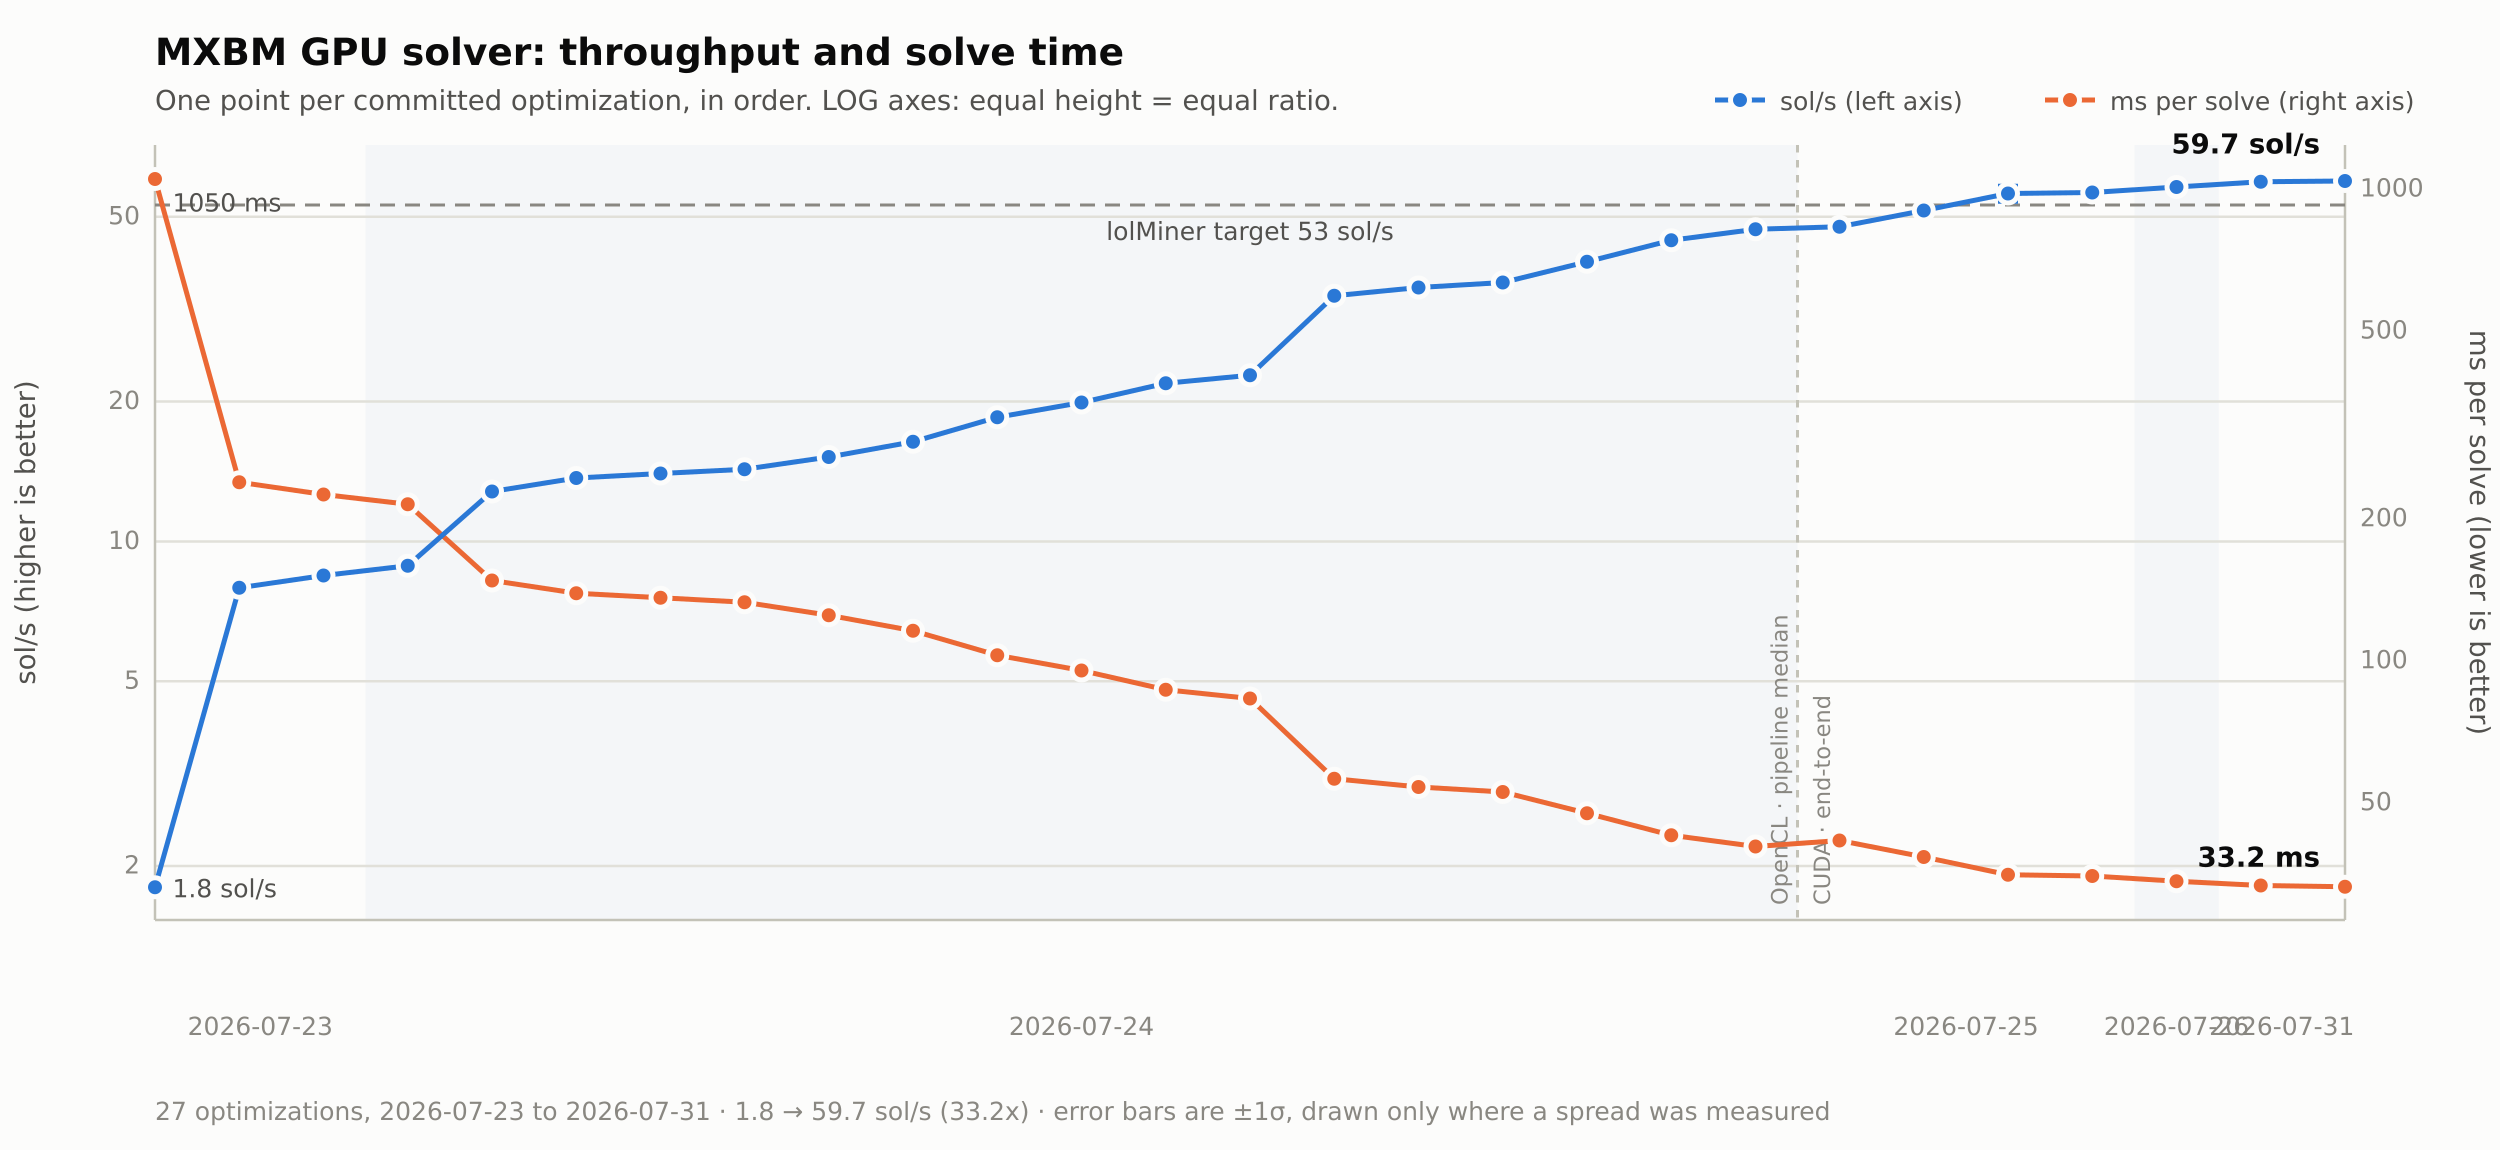
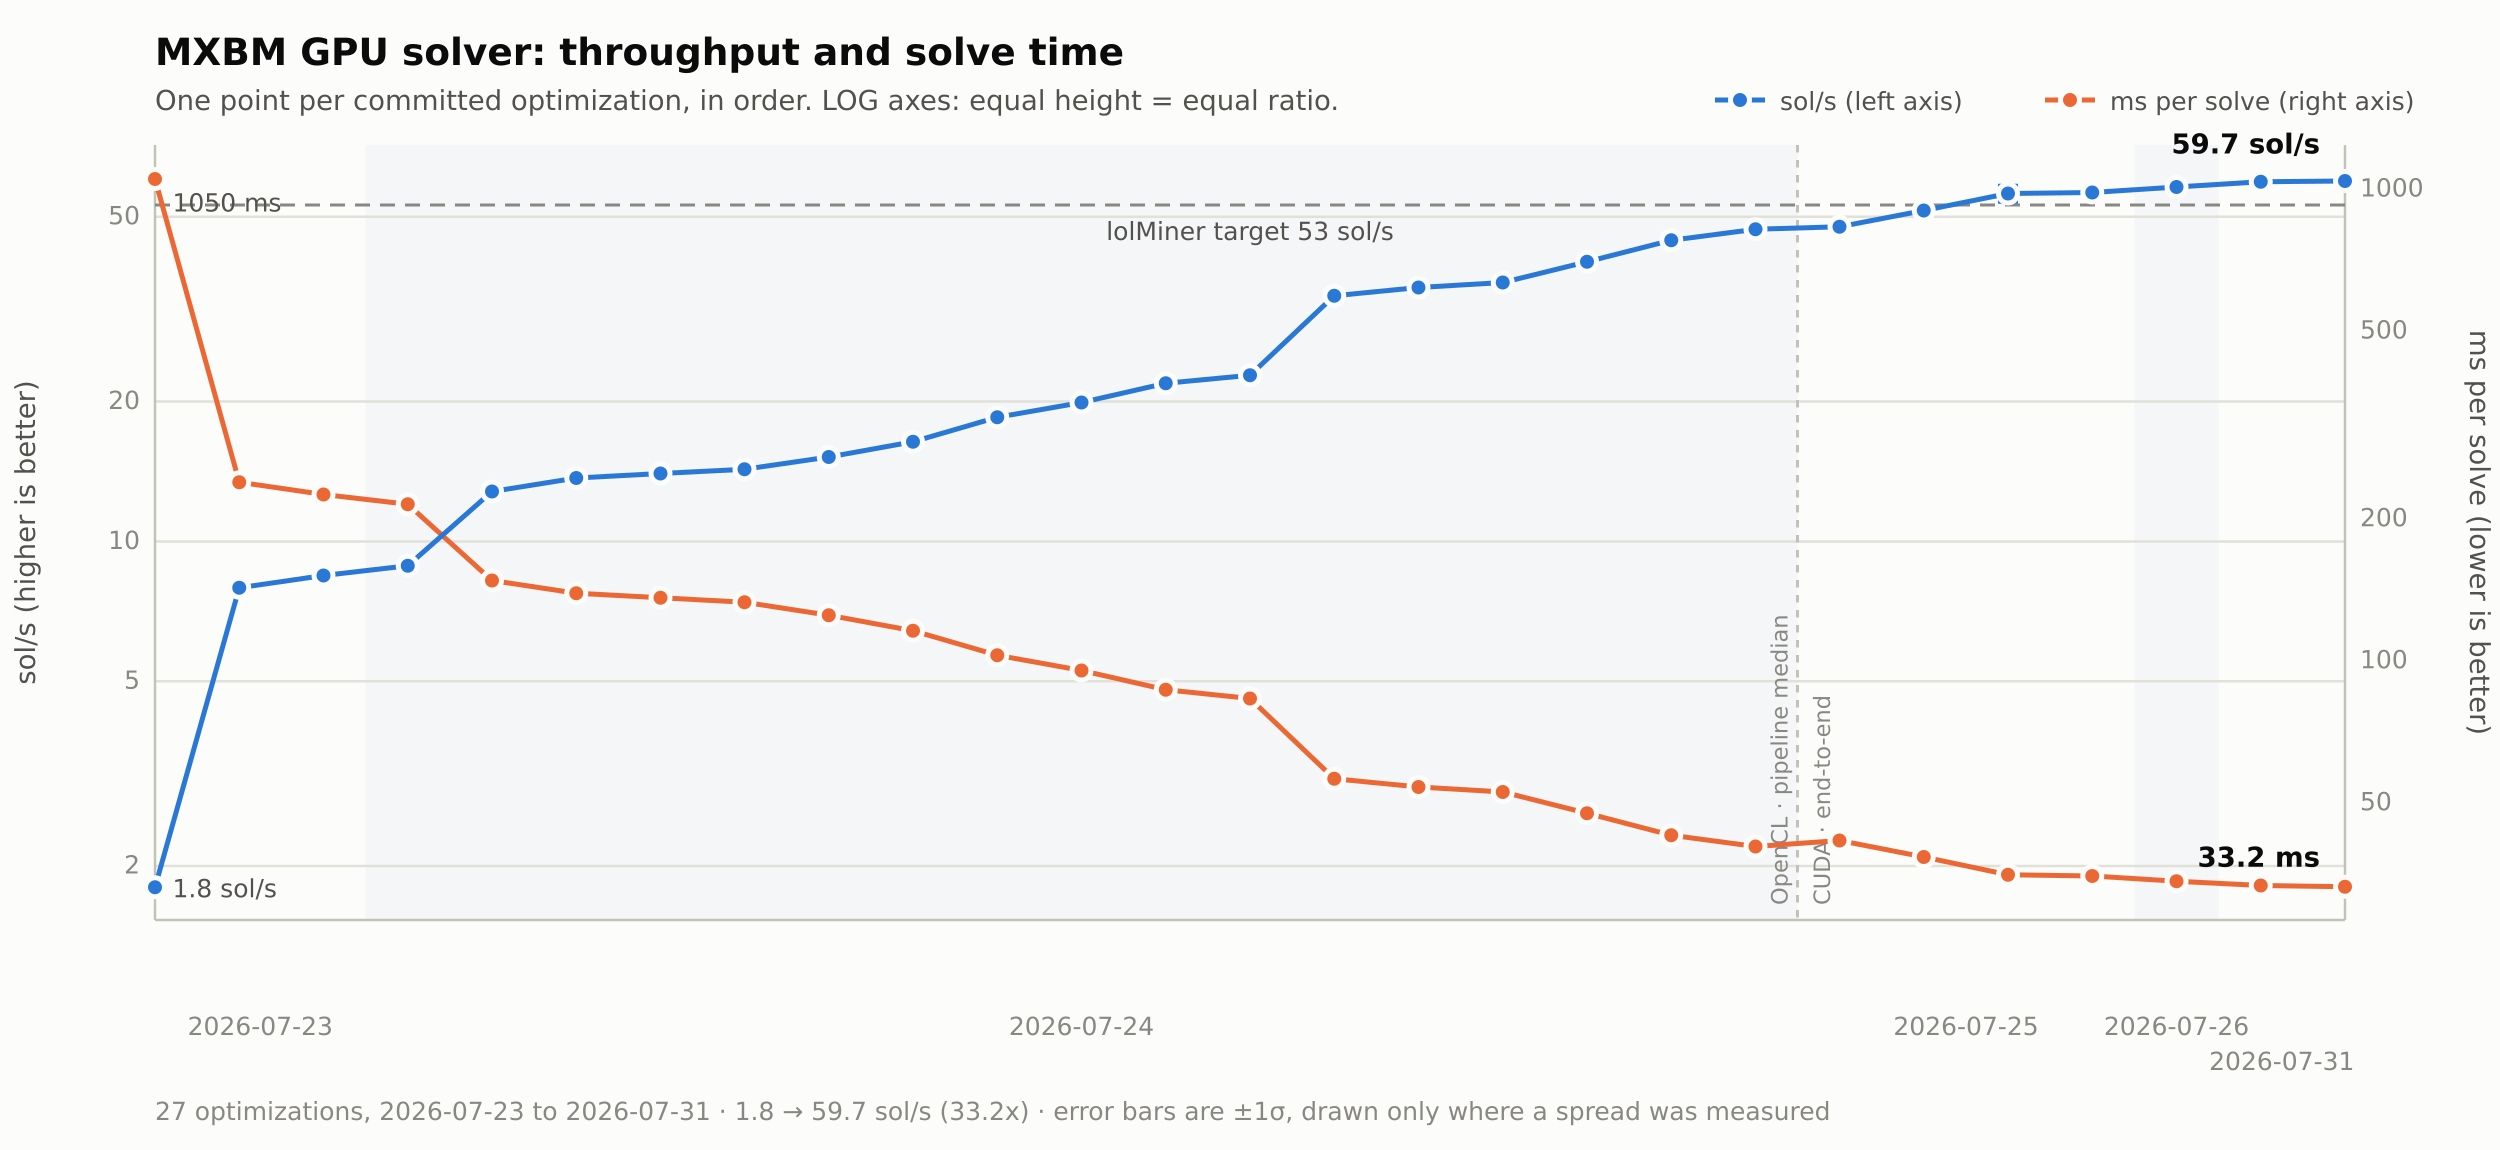
<svg xmlns="http://www.w3.org/2000/svg" width="1000" height="460" viewBox="0 0 1000 460" font-family="DejaVu Sans, Helvetica, Arial, sans-serif">
  <rect width="1000" height="460" fill="#fcfcfb" />
  <text x="62" y="26" font-size="15" font-weight="bold" fill="#0b0b0b">MXBM GPU solver: throughput and solve time</text>
  <text x="62" y="44" font-size="11" fill="#52514e">One point per committed optimization, in order. LOG axes: equal height = equal ratio.</text>
  <line x1="686" y1="40" x2="706" y2="40" stroke="#2a78d6" stroke-width="2" />
  <circle cx="696" cy="40" r="4.8" fill="#fcfcfb" />
  <circle cx="696" cy="40" r="2.8" fill="#2a78d6" />
  <text x="712" y="44" font-size="10" fill="#52514e">sol/s (left axis)</text>
  <line x1="818" y1="40" x2="838" y2="40" stroke="#eb6834" stroke-width="2" />
  <circle cx="828" cy="40" r="4.8" fill="#fcfcfb" />
  <circle cx="828" cy="40" r="2.8" fill="#eb6834" />
  <text x="844" y="44" font-size="10" fill="#52514e">ms per solve (right axis)</text>
  <text x="104.1" y="414" font-size="10" fill="#898781" text-anchor="middle">2026-07-23</text>
  <rect x="146.2" y="58" width="572.8" height="310" fill="#f4f6f8" />
  <text x="432.6" y="414" font-size="10" fill="#898781" text-anchor="middle">2026-07-24</text>
  <text x="786.4" y="414" font-size="10" fill="#898781" text-anchor="middle">2026-07-25</text>
  <rect x="853.8" y="58" width="33.7" height="310" fill="#f4f6f8" />
  <text x="870.6" y="414" font-size="10" fill="#898781" text-anchor="middle">2026-07-26</text>
-   <text x="912.7" y="414" font-size="10" fill="#898781" text-anchor="middle">2026-07-31</text>
+   <text x="912.7" y="428" font-size="10" fill="#898781" text-anchor="middle">2026-07-31</text>
  <line x1="62" y1="346.4" x2="938" y2="346.4" stroke="#e1e0d9" stroke-width="1" />
  <text x="56" y="349.4" font-size="10" fill="#898781" text-anchor="end">2</text>
  <line x1="62" y1="272.5" x2="938" y2="272.5" stroke="#e1e0d9" stroke-width="1" />
  <text x="56" y="275.5" font-size="10" fill="#898781" text-anchor="end">5</text>
  <line x1="62" y1="216.6" x2="938" y2="216.6" stroke="#e1e0d9" stroke-width="1" />
  <text x="56" y="219.6" font-size="10" fill="#898781" text-anchor="end">10</text>
  <line x1="62" y1="160.6" x2="938" y2="160.6" stroke="#e1e0d9" stroke-width="1" />
  <text x="56" y="163.6" font-size="10" fill="#898781" text-anchor="end">20</text>
  <line x1="62" y1="86.7" x2="938" y2="86.7" stroke="#e1e0d9" stroke-width="1" />
  <text x="56" y="89.7" font-size="10" fill="#898781" text-anchor="end">50</text>
  <text x="944" y="324.1" font-size="10" fill="#898781" text-anchor="start">50</text>
  <text x="944" y="267.3" font-size="10" fill="#898781" text-anchor="start">100</text>
  <text x="944" y="210.5" font-size="10" fill="#898781" text-anchor="start">200</text>
  <text x="944" y="135.4" font-size="10" fill="#898781" text-anchor="start">500</text>
  <text x="944" y="78.6" font-size="10" fill="#898781" text-anchor="start">1000</text>
  <line x1="62" y1="58" x2="62" y2="368" stroke="#c3c2b7" stroke-width="1" />
  <line x1="938" y1="58" x2="938" y2="368" stroke="#c3c2b7" stroke-width="1" />
  <line x1="62" y1="368" x2="938" y2="368" stroke="#c3c2b7" stroke-width="1" />
  <text x="14" y="213" font-size="11" fill="#52514e" text-anchor="middle" transform="rotate(-90 14 213)">sol/s  (higher is better)</text>
  <text x="988" y="213" font-size="11" fill="#52514e" text-anchor="middle" transform="rotate(90 988 213)">ms per solve  (lower is better)</text>
  <line x1="62" y1="82.0" x2="938" y2="82.0" stroke="#898781" stroke-width="1.2" stroke-dasharray="6 4" />
  <text x="500" y="96.0" font-size="10" fill="#52514e" text-anchor="middle">lolMiner target 53 sol/s</text>
  <line x1="719" y1="58" x2="719" y2="368" stroke="#c3c2b7" stroke-width="1.2" stroke-dasharray="3 3" />
  <text x="715" y="362" font-size="9" fill="#898781" text-anchor="start" transform="rotate(-90 715 362)">OpenCL · pipeline median</text>
  <text x="732" y="362" font-size="9" fill="#898781" text-anchor="start" transform="rotate(-90 732 362)">CUDA · end-to-end</text>
  <line x1="803.2" y1="74.2" x2="803.2" y2="80.8" stroke="#2a78d6" stroke-width="1.4" />
  <line x1="799.2" y1="74.2" x2="807.2" y2="74.2" stroke="#2a78d6" stroke-width="1.4" />
  <line x1="799.2" y1="80.8" x2="807.2" y2="80.8" stroke="#2a78d6" stroke-width="1.4" />
  <line x1="870.6" y1="74.2" x2="870.6" y2="75.3" stroke="#2a78d6" stroke-width="1.4" />
  <line x1="866.6" y1="74.2" x2="874.6" y2="74.2" stroke="#2a78d6" stroke-width="1.4" />
  <line x1="866.6" y1="75.3" x2="874.6" y2="75.3" stroke="#2a78d6" stroke-width="1.4" />
  <line x1="938" y1="71.4" x2="938" y2="73.5" stroke="#2a78d6" stroke-width="1.4" />
  <line x1="934" y1="71.4" x2="942" y2="71.4" stroke="#2a78d6" stroke-width="1.4" />
  <line x1="934" y1="73.5" x2="942" y2="73.5" stroke="#2a78d6" stroke-width="1.4" />
  <polyline points="62,71.6 95.7,192.9 129.4,197.8 163.1,201.7 196.8,232.2 230.5,237.3 264.2,239.1 297.8,240.9 331.5,246.1 365.2,252.3 398.9,262.1 432.6,268.2 466.3,275.9 500,279.4 533.7,311.5 567.4,314.8 601.1,316.8 634.8,325.3 668.5,334.1 702.2,338.6 735.8,336.2 769.5,342.8 803.2,349.9 836.9,350.4 870.6,352.5 904.3,354.2 938,354.7" fill="none" stroke="#eb6834" stroke-width="2" stroke-linejoin="round" stroke-linecap="round" />
  <circle cx="62" cy="71.6" r="4.8" fill="#fcfcfb" />
  <circle cx="62" cy="71.6" r="2.8" fill="#eb6834" />
  <circle cx="95.7" cy="192.9" r="4.8" fill="#fcfcfb" />
  <circle cx="95.7" cy="192.9" r="2.8" fill="#eb6834" />
  <circle cx="129.4" cy="197.8" r="4.8" fill="#fcfcfb" />
  <circle cx="129.4" cy="197.8" r="2.8" fill="#eb6834" />
  <circle cx="163.1" cy="201.7" r="4.8" fill="#fcfcfb" />
  <circle cx="163.1" cy="201.7" r="2.8" fill="#eb6834" />
  <circle cx="196.8" cy="232.2" r="4.8" fill="#fcfcfb" />
  <circle cx="196.8" cy="232.2" r="2.8" fill="#eb6834" />
  <circle cx="230.5" cy="237.3" r="4.8" fill="#fcfcfb" />
  <circle cx="230.5" cy="237.3" r="2.8" fill="#eb6834" />
  <circle cx="264.2" cy="239.1" r="4.8" fill="#fcfcfb" />
  <circle cx="264.2" cy="239.1" r="2.8" fill="#eb6834" />
  <circle cx="297.8" cy="240.9" r="4.8" fill="#fcfcfb" />
  <circle cx="297.8" cy="240.9" r="2.8" fill="#eb6834" />
  <circle cx="331.5" cy="246.1" r="4.8" fill="#fcfcfb" />
  <circle cx="331.5" cy="246.1" r="2.8" fill="#eb6834" />
  <circle cx="365.2" cy="252.3" r="4.8" fill="#fcfcfb" />
  <circle cx="365.2" cy="252.3" r="2.8" fill="#eb6834" />
  <circle cx="398.9" cy="262.1" r="4.8" fill="#fcfcfb" />
  <circle cx="398.9" cy="262.1" r="2.8" fill="#eb6834" />
  <circle cx="432.6" cy="268.2" r="4.8" fill="#fcfcfb" />
  <circle cx="432.6" cy="268.2" r="2.8" fill="#eb6834" />
  <circle cx="466.3" cy="275.9" r="4.8" fill="#fcfcfb" />
  <circle cx="466.3" cy="275.9" r="2.8" fill="#eb6834" />
  <circle cx="500" cy="279.4" r="4.8" fill="#fcfcfb" />
  <circle cx="500" cy="279.4" r="2.8" fill="#eb6834" />
  <circle cx="533.7" cy="311.5" r="4.8" fill="#fcfcfb" />
  <circle cx="533.7" cy="311.5" r="2.8" fill="#eb6834" />
  <circle cx="567.4" cy="314.8" r="4.8" fill="#fcfcfb" />
  <circle cx="567.4" cy="314.8" r="2.8" fill="#eb6834" />
  <circle cx="601.1" cy="316.8" r="4.8" fill="#fcfcfb" />
  <circle cx="601.1" cy="316.8" r="2.8" fill="#eb6834" />
  <circle cx="634.8" cy="325.3" r="4.8" fill="#fcfcfb" />
  <circle cx="634.8" cy="325.3" r="2.8" fill="#eb6834" />
  <circle cx="668.5" cy="334.1" r="4.8" fill="#fcfcfb" />
  <circle cx="668.5" cy="334.1" r="2.8" fill="#eb6834" />
  <circle cx="702.2" cy="338.6" r="4.8" fill="#fcfcfb" />
  <circle cx="702.2" cy="338.6" r="2.8" fill="#eb6834" />
  <circle cx="735.8" cy="336.2" r="4.8" fill="#fcfcfb" />
  <circle cx="735.8" cy="336.2" r="2.8" fill="#eb6834" />
  <circle cx="769.5" cy="342.8" r="4.8" fill="#fcfcfb" />
  <circle cx="769.5" cy="342.8" r="2.8" fill="#eb6834" />
  <circle cx="803.2" cy="349.9" r="4.8" fill="#fcfcfb" />
  <circle cx="803.2" cy="349.9" r="2.8" fill="#eb6834" />
  <circle cx="836.9" cy="350.4" r="4.8" fill="#fcfcfb" />
  <circle cx="836.9" cy="350.4" r="2.8" fill="#eb6834" />
  <circle cx="870.6" cy="352.5" r="4.8" fill="#fcfcfb" />
  <circle cx="870.6" cy="352.5" r="2.8" fill="#eb6834" />
  <circle cx="904.3" cy="354.2" r="4.8" fill="#fcfcfb" />
  <circle cx="904.3" cy="354.2" r="2.8" fill="#eb6834" />
  <circle cx="938" cy="354.7" r="4.8" fill="#fcfcfb" />
  <circle cx="938" cy="354.7" r="2.8" fill="#eb6834" />
  <polyline points="62,354.9 95.7,235.1 129.4,230.2 163.1,226.3 196.8,196.6 230.5,191.2 264.2,189.4 297.8,187.7 331.5,182.8 365.2,176.7 398.9,166.9 432.6,161.0 466.3,153.3 500,150.1 533.7,118.3 567.4,115.0 601.1,113.0 634.8,104.7 668.5,96.1 702.2,91.7 735.8,90.7 769.5,84.2 803.2,77.4 836.9,77.0 870.6,74.8 904.3,72.7 938,72.4" fill="none" stroke="#2a78d6" stroke-width="2" stroke-linejoin="round" stroke-linecap="round" />
  <circle cx="62" cy="354.9" r="4.8" fill="#fcfcfb" />
  <circle cx="62" cy="354.9" r="2.8" fill="#2a78d6" />
  <circle cx="95.7" cy="235.1" r="4.8" fill="#fcfcfb" />
  <circle cx="95.7" cy="235.1" r="2.8" fill="#2a78d6" />
  <circle cx="129.4" cy="230.2" r="4.8" fill="#fcfcfb" />
  <circle cx="129.4" cy="230.2" r="2.8" fill="#2a78d6" />
  <circle cx="163.1" cy="226.3" r="4.8" fill="#fcfcfb" />
  <circle cx="163.1" cy="226.3" r="2.8" fill="#2a78d6" />
  <circle cx="196.8" cy="196.6" r="4.8" fill="#fcfcfb" />
  <circle cx="196.8" cy="196.6" r="2.8" fill="#2a78d6" />
  <circle cx="230.5" cy="191.2" r="4.8" fill="#fcfcfb" />
  <circle cx="230.5" cy="191.2" r="2.8" fill="#2a78d6" />
  <circle cx="264.2" cy="189.4" r="4.8" fill="#fcfcfb" />
  <circle cx="264.2" cy="189.4" r="2.8" fill="#2a78d6" />
  <circle cx="297.8" cy="187.7" r="4.8" fill="#fcfcfb" />
  <circle cx="297.8" cy="187.7" r="2.8" fill="#2a78d6" />
  <circle cx="331.5" cy="182.8" r="4.8" fill="#fcfcfb" />
  <circle cx="331.5" cy="182.8" r="2.8" fill="#2a78d6" />
  <circle cx="365.2" cy="176.7" r="4.8" fill="#fcfcfb" />
  <circle cx="365.2" cy="176.7" r="2.8" fill="#2a78d6" />
  <circle cx="398.9" cy="166.9" r="4.8" fill="#fcfcfb" />
  <circle cx="398.9" cy="166.9" r="2.8" fill="#2a78d6" />
  <circle cx="432.6" cy="161.0" r="4.8" fill="#fcfcfb" />
  <circle cx="432.6" cy="161.0" r="2.8" fill="#2a78d6" />
  <circle cx="466.3" cy="153.3" r="4.8" fill="#fcfcfb" />
  <circle cx="466.3" cy="153.3" r="2.8" fill="#2a78d6" />
  <circle cx="500" cy="150.1" r="4.8" fill="#fcfcfb" />
  <circle cx="500" cy="150.1" r="2.8" fill="#2a78d6" />
  <circle cx="533.7" cy="118.3" r="4.8" fill="#fcfcfb" />
  <circle cx="533.7" cy="118.3" r="2.8" fill="#2a78d6" />
  <circle cx="567.4" cy="115.0" r="4.8" fill="#fcfcfb" />
  <circle cx="567.4" cy="115.0" r="2.8" fill="#2a78d6" />
  <circle cx="601.1" cy="113.0" r="4.8" fill="#fcfcfb" />
  <circle cx="601.1" cy="113.0" r="2.8" fill="#2a78d6" />
  <circle cx="634.8" cy="104.7" r="4.8" fill="#fcfcfb" />
  <circle cx="634.8" cy="104.7" r="2.8" fill="#2a78d6" />
  <circle cx="668.5" cy="96.1" r="4.8" fill="#fcfcfb" />
  <circle cx="668.5" cy="96.1" r="2.8" fill="#2a78d6" />
  <circle cx="702.2" cy="91.7" r="4.8" fill="#fcfcfb" />
  <circle cx="702.2" cy="91.7" r="2.8" fill="#2a78d6" />
  <circle cx="735.8" cy="90.7" r="4.8" fill="#fcfcfb" />
  <circle cx="735.8" cy="90.7" r="2.8" fill="#2a78d6" />
  <circle cx="769.5" cy="84.2" r="4.8" fill="#fcfcfb" />
  <circle cx="769.5" cy="84.2" r="2.8" fill="#2a78d6" />
  <circle cx="803.2" cy="77.4" r="4.8" fill="#fcfcfb" />
  <circle cx="803.2" cy="77.4" r="2.8" fill="#2a78d6" />
  <circle cx="836.9" cy="77.0" r="4.8" fill="#fcfcfb" />
  <circle cx="836.9" cy="77.0" r="2.8" fill="#2a78d6" />
  <circle cx="870.6" cy="74.8" r="4.8" fill="#fcfcfb" />
  <circle cx="870.6" cy="74.8" r="2.8" fill="#2a78d6" />
  <circle cx="904.3" cy="72.7" r="4.8" fill="#fcfcfb" />
  <circle cx="904.3" cy="72.7" r="2.8" fill="#2a78d6" />
  <circle cx="938" cy="72.4" r="4.8" fill="#fcfcfb" />
  <circle cx="938" cy="72.4" r="2.8" fill="#2a78d6" />
  <text x="928" y="61.4" font-size="11" font-weight="bold" fill="#0b0b0b" text-anchor="end">59.7 sol/s</text>
  <text x="928" y="346.7" font-size="11" font-weight="bold" fill="#0b0b0b" text-anchor="end">33.2 ms</text>
  <text x="69" y="358.9" font-size="10" fill="#52514e">1.8 sol/s</text>
  <text x="69" y="84.6" font-size="10" fill="#52514e">1050 ms</text>
  <text x="62" y="448" font-size="10" fill="#898781">27 optimizations, 2026-07-23 to 2026-07-31  ·  1.8 → 59.7 sol/s (33.2x)  ·  error bars are ±1σ, drawn only where a spread was measured</text>
</svg>
